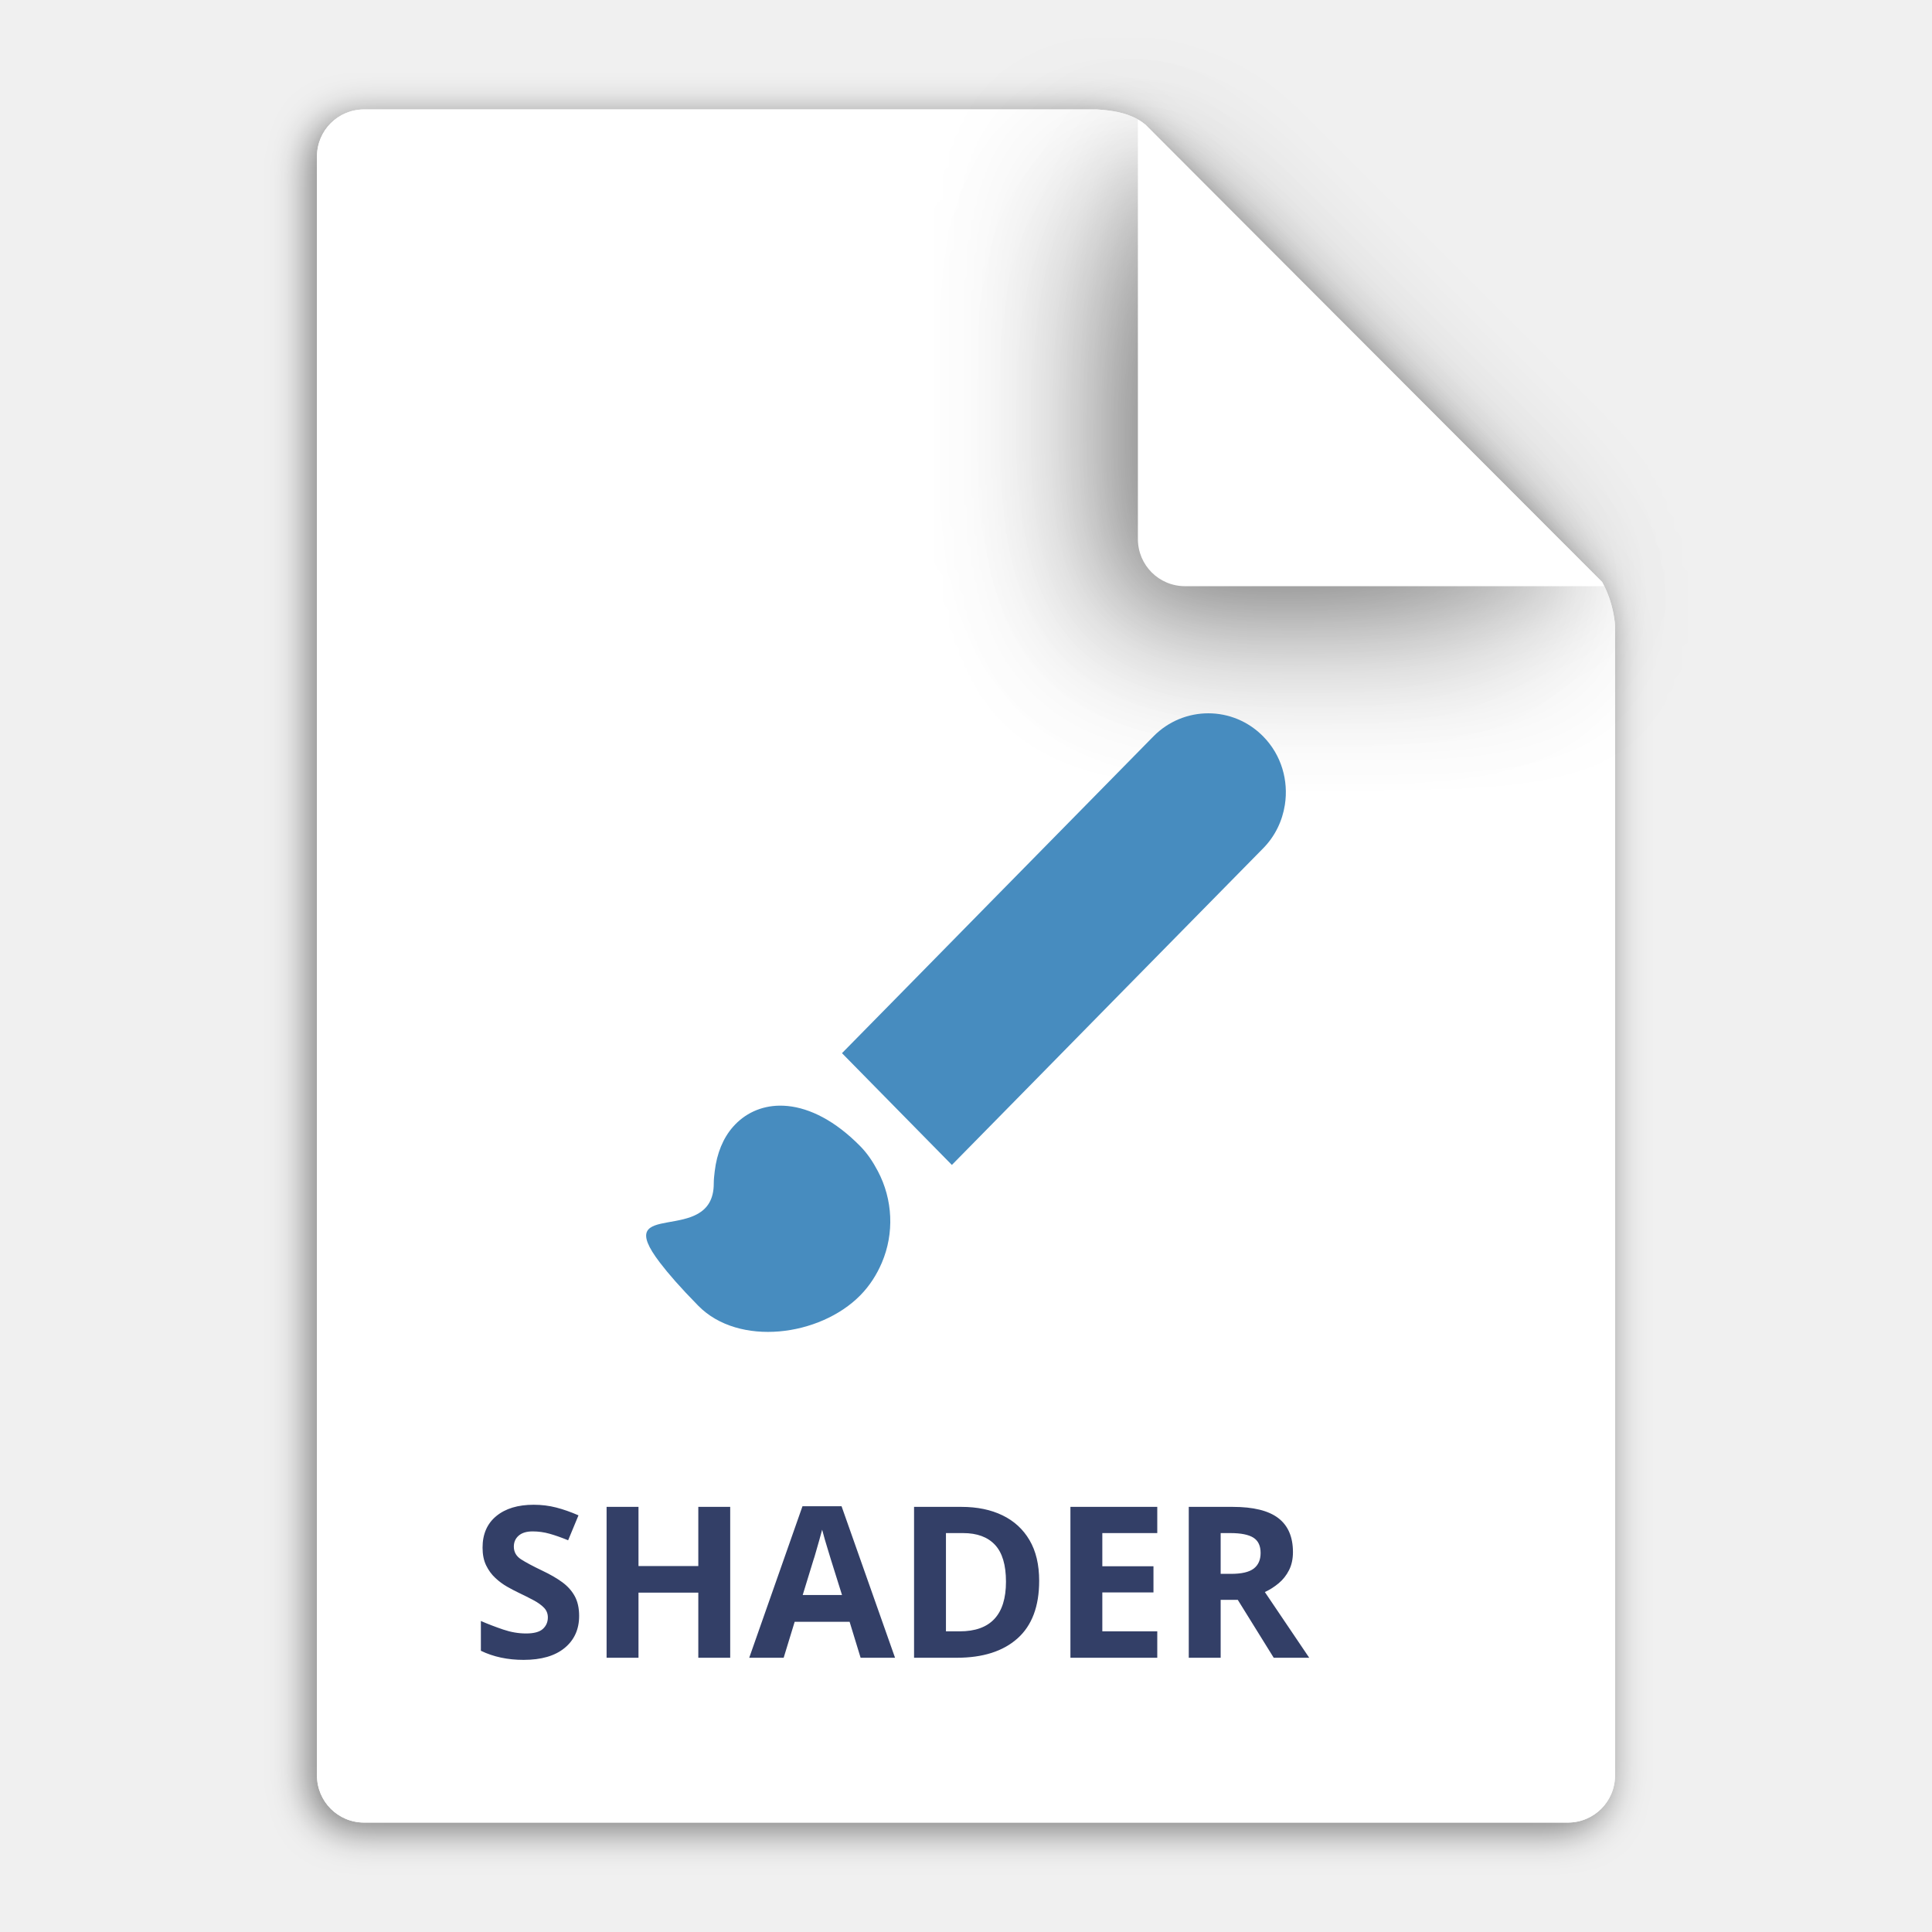
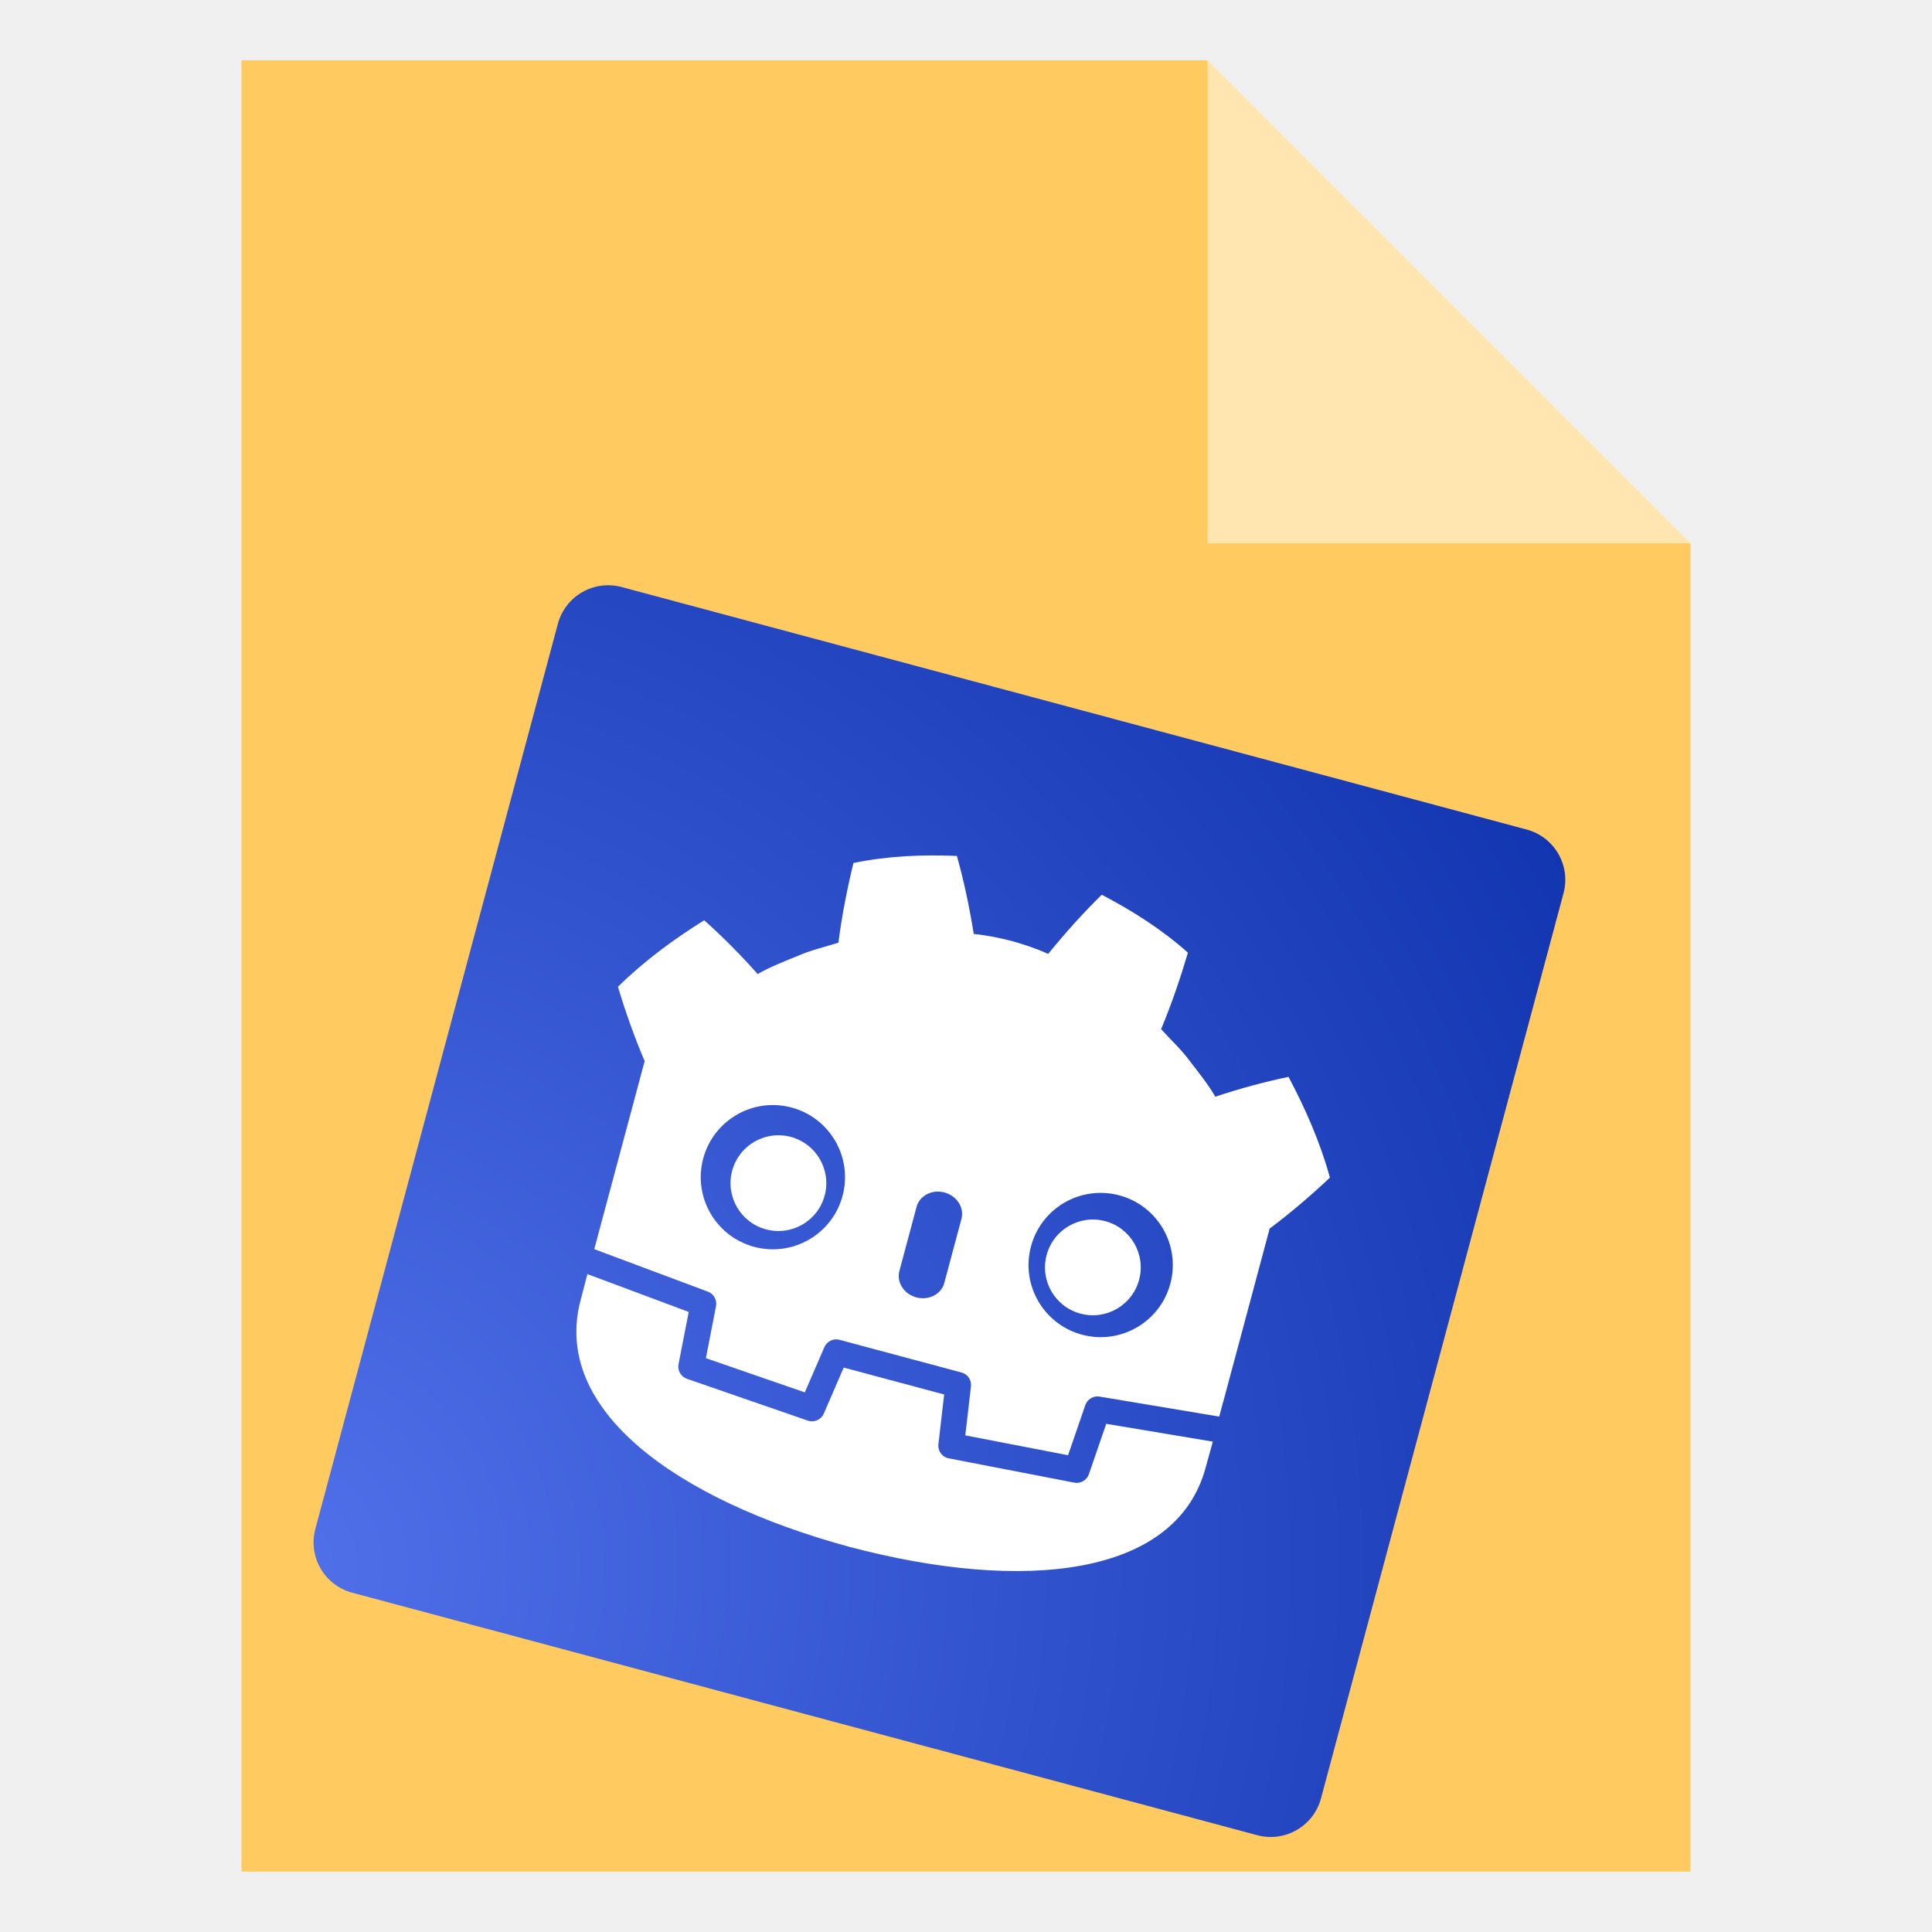
- <svg xmlns="http://www.w3.org/2000/svg" width="1024" height="1024">
-   <defs>
-     <filter id="a" width="1.076" height="1.057" x="-.041" y="-.026" color-interpolation-filters="sRGB">
-       <feFlood flood-color="#000" flood-opacity=".502" result="flood" />
-       <feGaussianBlur in="SourceGraphic" result="blur" stdDeviation="10" />
-       <feOffset dx="-4" dy="4" in="blur" result="offset" />
-       <feComposite in="flood" in2="offset" operator="in" result="comp1" />
-       <feComposite in="SourceGraphic" in2="comp1" result="comp2" />
-     </filter>
-     <filter id="b" width="2.262" height="2.261" x="-.68" y="-.582" color-interpolation-filters="sRGB">
-       <feFlood flood-color="#000" flood-opacity=".4" result="flood" />
-       <feGaussianBlur in="SourceGraphic" result="blur" stdDeviation="40" />
-       <feOffset dx="-20" dy="20" in="blur" result="offset" />
-       <feComposite in="flood" in2="offset" operator="in" result="comp1" />
-       <feComposite in="SourceGraphic" in2="comp1" result="fbSourceGraphic" />
-       <feColorMatrix in="fbSourceGraphic" result="fbSourceGraphicAlpha" values="0 0 0 -1 0 0 0 0 -1 0 0 0 0 -1 0 0 0 0 1 0" />
-       <feFlood flood-color="#000" flood-opacity=".2" result="flood" />
-       <feGaussianBlur in="fbSourceGraphic" result="blur" stdDeviation="20" />
-       <feOffset dx="-4" dy="4" in="blur" result="offset" />
-       <feComposite in="flood" in2="offset" operator="in" result="comp1" />
-       <feComposite in="fbSourceGraphic" in2="comp1" result="comp2" />
-     </filter>
-   </defs>
-   <path fill="#fff" d="m 193,58 c -13.85,-6.8e-5 -25,11.15 -25,25 v 858 c 0,13.85 11.15,25 25,25 h 638 c 13.85,0 25,-11.15 25,-25 0,0 -0.004,-609.403 -0.006,-609.404 -0.011,-0.54 -0.49,-11.635 -6.799,-23.109 L 727.166,186.282 607.137,66.078 C 600.033,60.162 590.478,58.524 581.41,58.002 Z" filter="url(#a)" />
-   <path fill="#fff" d="m 603.107,63.297 c -6.476,-3.684 -14.251,-4.866 -21.697,-5.295 L 193,58 c -13.85,-6.8e-5 -25,11.15 -25,25 v 858 c 0,13.85 11.15,25 25,25 h 638 c 13.85,0 25,-11.15 25,-25 0,0 -0.004,-609.403 -0.006,-609.404 -0.011,-0.505 -0.431,-10.253 -5.654,-20.904 H 628.107 c -13.85,0 -25,-11.15 -25,-25 z" />
-   <path fill="#fff" d="M 603.107,63.297 V 285.691 c 0,13.85 11.15,25 25,25 h 222.232 c -0.359,-0.732 -0.739,-1.468 -1.145,-2.205 L 727.166,186.281 607.137,66.078 c -1.27,-1.058 -2.619,-1.979 -4.029,-2.781 z" filter="url(#b)" />
-   <path fill="none" d="M0 0H1024V1024H0z" />
-   <text x="249.719" y="878.644" fill="#333f67" font-family="Montserrat" font-size="16" font-weight="800" letter-spacing="0" word-spacing="0">
-     <tspan x="249.719" y="878.644" font-size="112">SHADER</tspan>
-   </text>
-   <path fill="#478cbf" d="m 640.44,378.066 c -10.54,0 -21.102,4.097 -29.145,12.276 l -35.64,36.254 -47.725,48.529 h -0.004 l -47.676,48.53 -33.98,34.546 13.744,13.98 h 89.002 l 47.675,-48.529 47.723,-48.527 h 0.006 l 25.12,-25.543 c 6.375,-6.486 10.147,-14.571 11.468,-22.986 h -0.002 c 2.01,-12.81 -1.762,-26.38 -11.469,-36.254 -8.042,-8.18 -18.558,-12.276 -29.098,-12.276 z m -180.427,194.118 44.502,45.257 44.5,-45.257 z m -46.848,13.834 c -9.932,0.124 -18.509,4.228 -24.668,11.236 -5.21,5.927 -8.55,14.024 -9.668,23.459 -0.254,2.153 -0.52,4.295 -0.52,6.588 0,33.842 -55.28,6.971 -28.53,41.94 h 117.626 c 6.64,-15.57 5.836,-33.447 -2.13,-48.528 h -0.003 c -2.48,-4.695 -5.392,-9.213 -9.289,-13.176 -13.348,-13.578 -26.713,-20.143 -38.48,-21.326 h -0.002 a 38.536,38.536 0 0 0 -4.336,-0.193 z m -63.387,83.224 c 4.467,5.84 10.605,12.952 20.33,22.844 21.446,21.814 64.428,16.264 85.875,-5.547 5.035,-5.12 8.751,-11.034 11.422,-17.297 H 349.78 Z" />
+ <svg xmlns="http://www.w3.org/2000/svg" width="128" height="128" viewBox="0 0 128 128">
+   <path fill="#ffca5f" d="M16 4h64l32 32v88H16z" />
+   <path fill="#fff" opacity=".5" d="M80 4v32h32z" />
+   <g transform="translate(20 38) scale(.66)">
+     <defs>
+       <radialGradient id="luau_gradient" cx="0" cy="0" r="1" gradientUnits="userSpaceOnUse" gradientTransform="translate(9.1312 116.255) rotate(-45) scale(192.142)">
+         <stop stop-color="#5071EA" />
+         <stop offset="1" stop-color="#00239F" />
+       </radialGradient>
+     </defs>
+     <g transform="rotate(15 64 64)">
+       <rect x="11.744" y="11.744" width="104.511" height="104.511" rx="5.226" fill="url(#luau_gradient)" />
+       <path fill="#fff" transform="translate(27.000 26.998) scale(3.0833)" d="M9.56.683c-1.096.244-2.181.583-3.198 1.095.023.898.081 1.758.199 2.632-.395.253-.81.47-1.178.766-.375.288-.758.564-1.097.901-.678-.448-1.396-.869-2.135-1.241C1.353 5.693.608 6.619 0 7.655c.458.741.936 1.435 1.452 2.094h.014v6.356c.012 0 .023 0 .035.003l3.896.376c.204.02.364.184.378.389l.12 1.72 3.399.242.234-1.587c.03-.206.207-.358.415-.358h4.111c.208 0 .385.152.415.358l.234 1.587 3.399-.242.12-1.72a.42.42 0 01.378-.389l3.895-.376c.012 0 .023-.003.035-.003v-.507h.002V9.75h.014c.516-.659.994-1.353 1.452-2.094-.608-1.036-1.354-1.961-2.151-2.819-.739.372-1.457.793-2.135 1.241-.339-.337-.721-.613-1.096-.901-.369-.296-.784-.513-1.178-.766.117-.874.175-1.734.199-2.632-1.017-.512-2.101-.851-3.198-1.095-.438.736-.838 1.533-1.187 2.312-.414-.069-.829-.094-1.246-.099h-.016c-.417.005-.832.03-1.246.099-.349-.779-.749-1.576-1.188-2.312l.001-.001zM6.476 9.989c1.297 0 2.349 1.051 2.349 2.348s-1.052 2.348-2.349 2.348c-1.296 0-2.348-1.051-2.348-2.348 0-1.297 1.051-2.348 2.348-2.348zm11.049 0c1.296 0 2.348 1.051 2.348 2.348s-1.051 2.348-2.348 2.348-2.349-1.051-2.349-2.348c0-1.297 1.051-2.348 2.349-2.348zm-10.824.93c-.861 0-1.559.698-1.559 1.559s.698 1.558 1.559 1.558c.861 0 1.559-.698 1.559-1.558 0-.86-.697-1.559-1.559-1.559zm10.598 0c-.861 0-1.558.698-1.558 1.559s.697 1.558 1.558 1.558c.861 0 1.559-.698 1.559-1.558 0-.86-.697-1.559-1.559-1.559zm-5.298.453c.417 0 .757.308.757.687v2.162c0 .379-.339.687-.757.687s-.756-.308-.756-.687V12.059c0-.379.339-.687.756-.687zM1.46 16.946c.002.377.006.789.006.871 0 3.701 4.694 5.479 10.527 5.5h.014c5.832-.02 10.526-1.799 10.526-5.5 0-.084.005-.495.007-.871l-3.502.338-.121 1.729a.421.421 0 01-.389.39l-4.181.296a.42.42 0 01-.415-.358l-.238-1.614h-3.386l-.238 1.614a.419.419 0 01-.445.357l-4.151-.296c-.208-.015-.375-.181-.389-.389l-.12-1.729-3.504-.337z" />
+     </g>
+   </g>
</svg>
